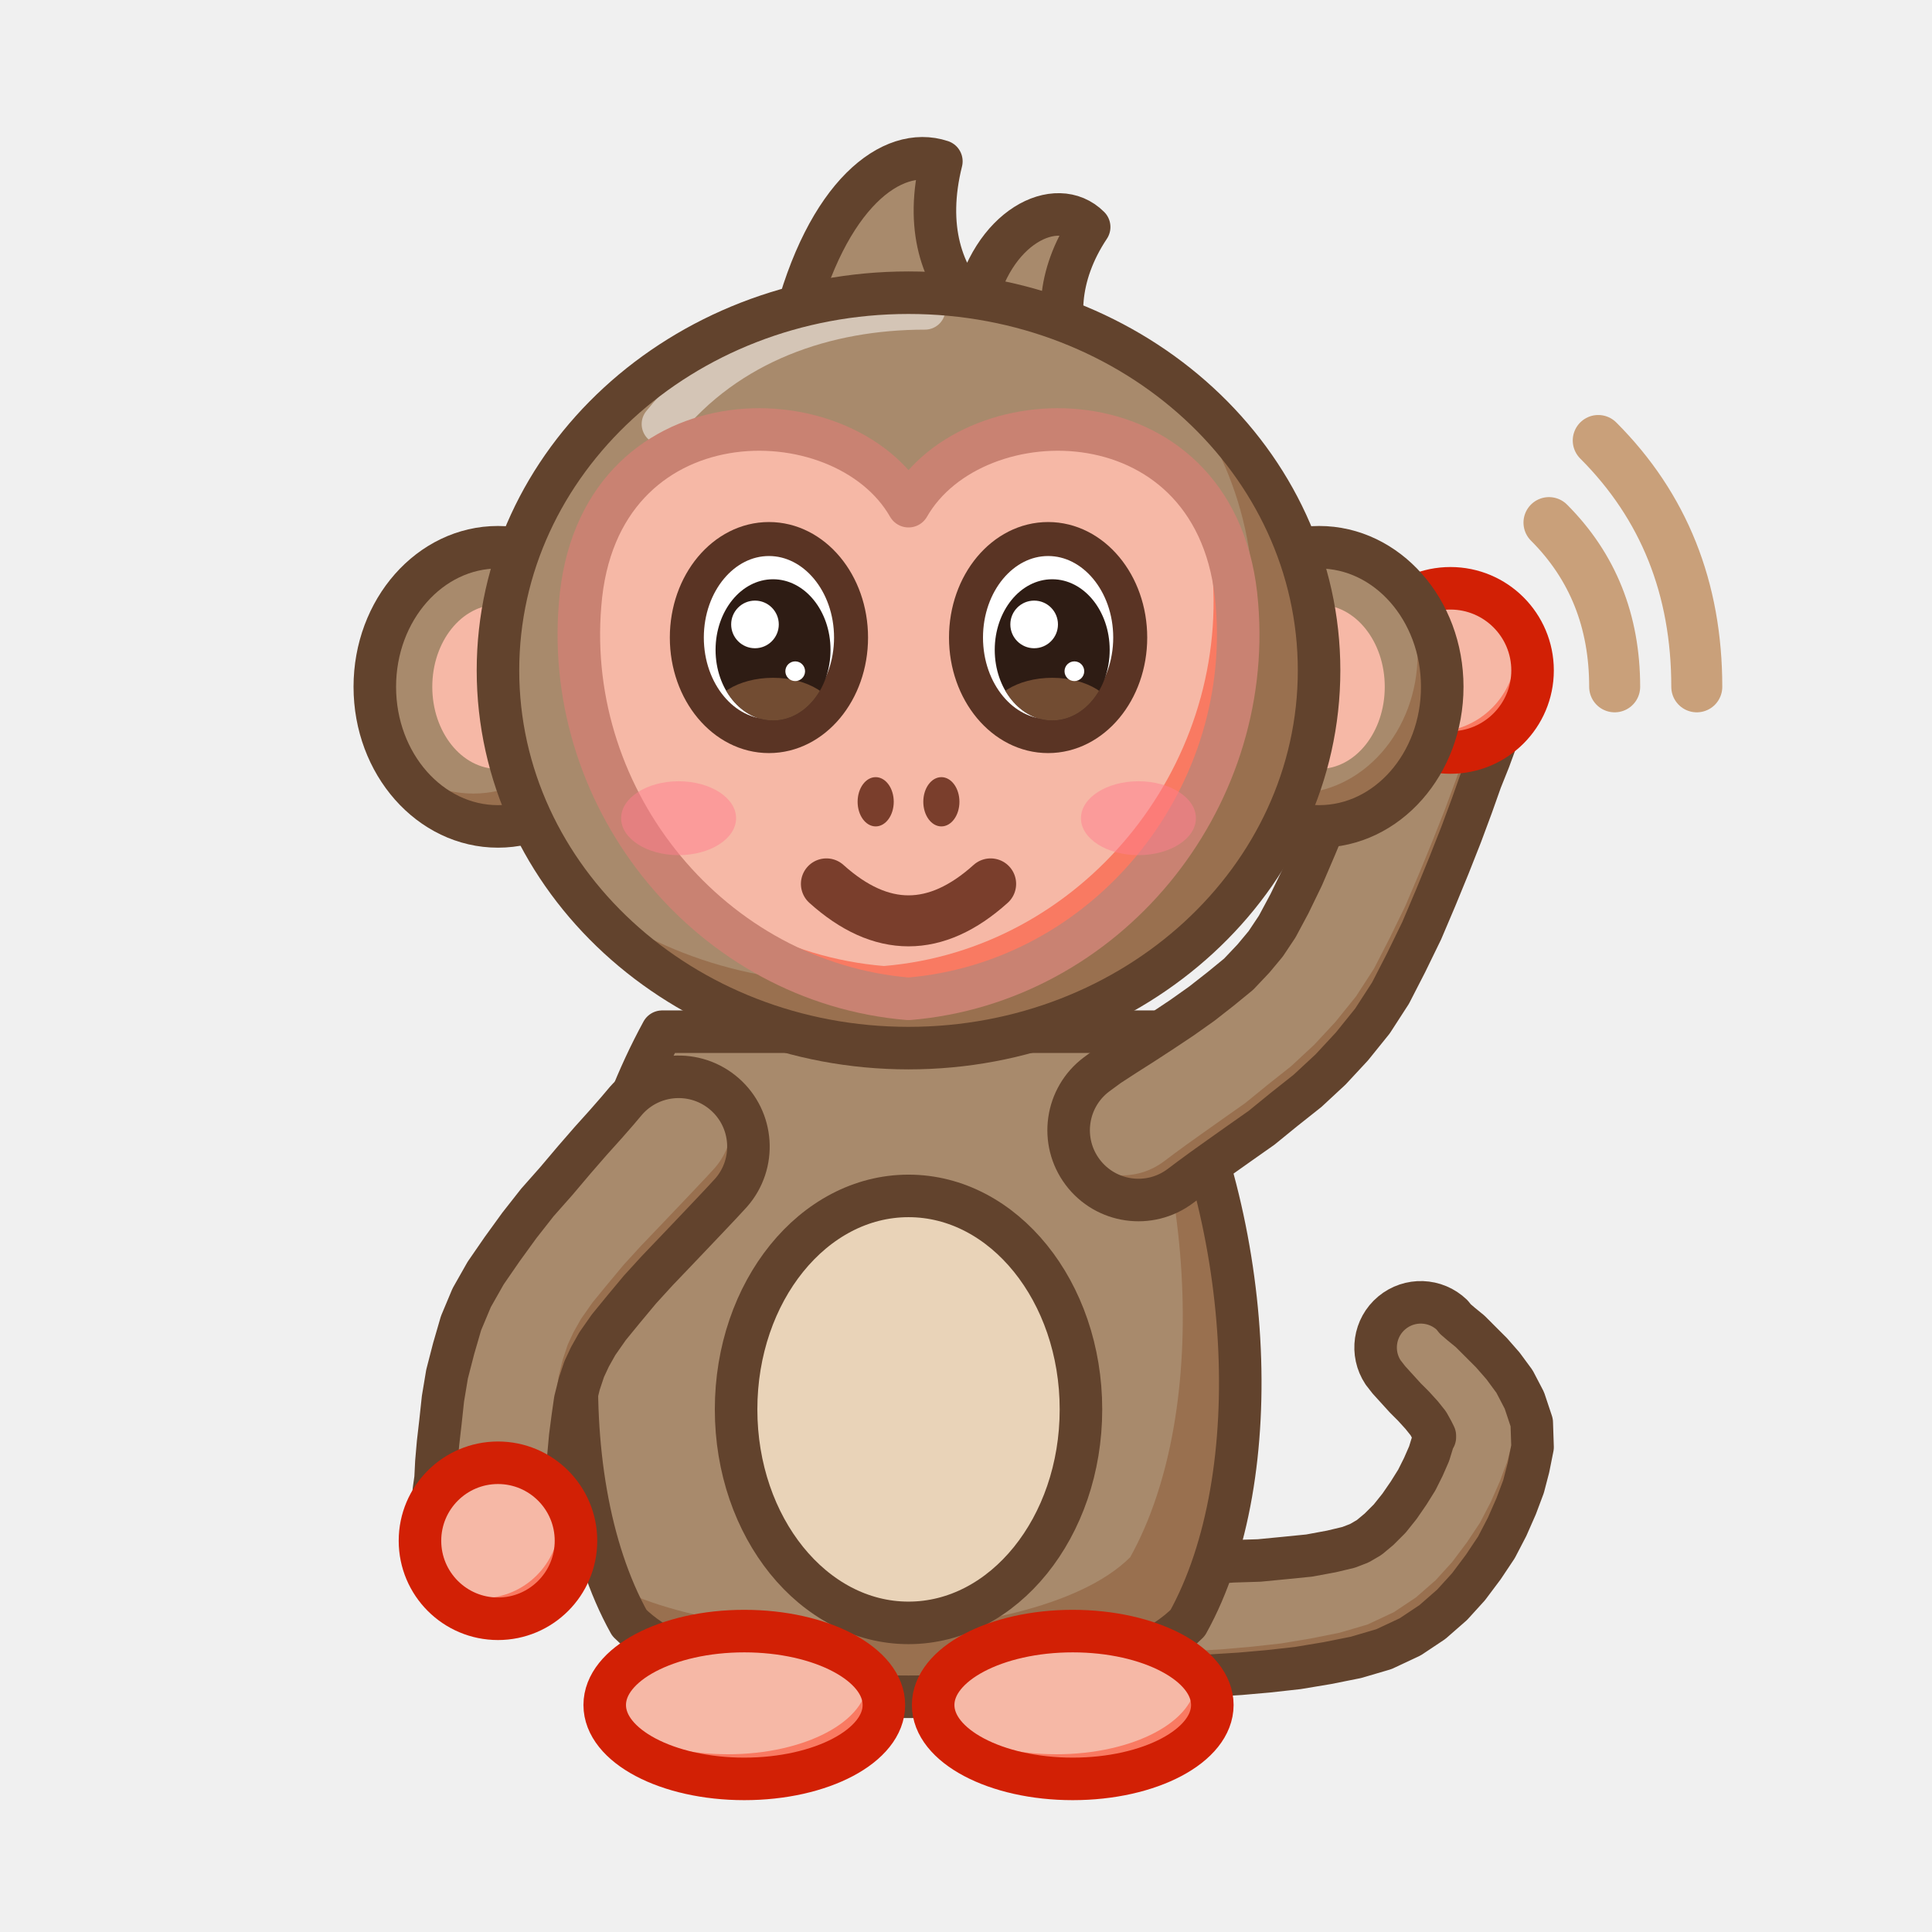
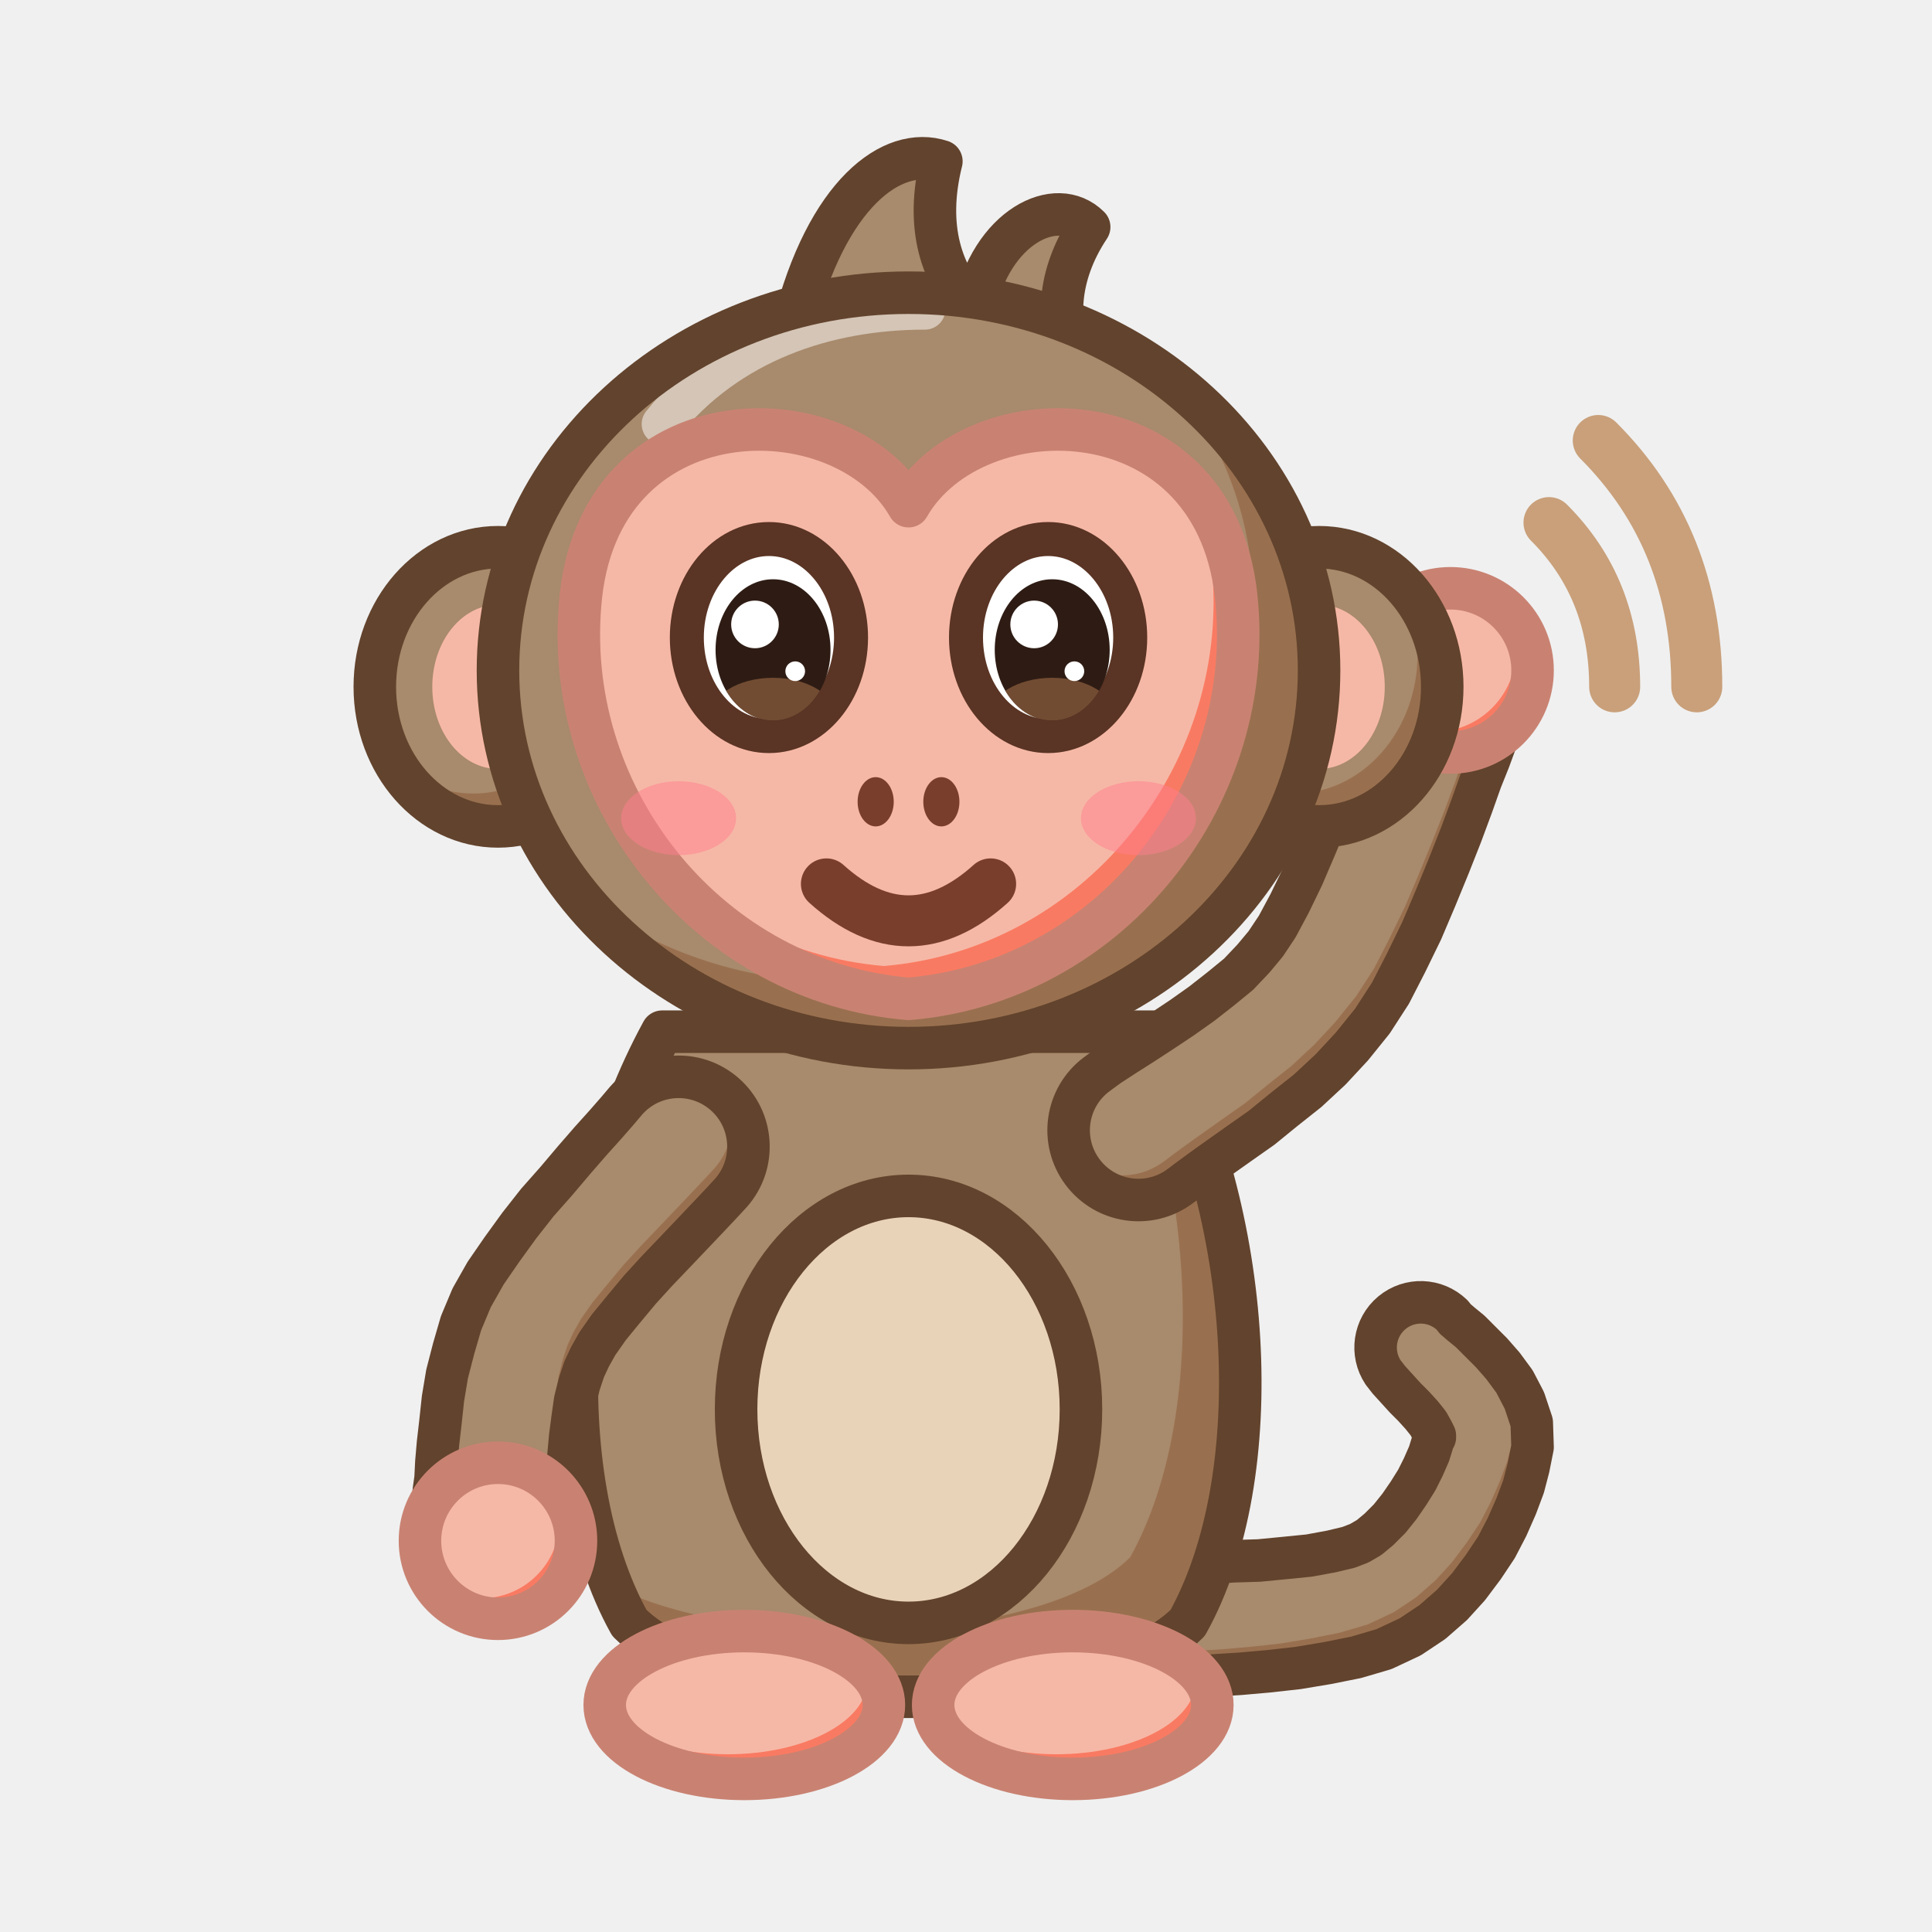
<svg xmlns="http://www.w3.org/2000/svg" viewBox="0 0 200 200" width="200" height="200">
  <defs>
    <clipPath id="c794ef7994">
      <path d="M30.7,91 L32.3,90.8 L34.5,90.6 L37.2,90.4 L40.4,90.2 L43.8,89.9 L47.4,89.5 L51,88.9 L54.5,88.2 L57.9,87.2 L61.1,85.7 L63.8,83.9 L66.2,81.8 L68.2,79.6 L70,77.2 L71.6,74.8 L72.9,72.3 L74,69.8 L74.9,67.4 L75.5,65.1 L76,62.6 L75.9,59.6 L75,56.9 L73.8,54.6 L72.4,52.7 L71,51.1 L69.6,49.7 L68.4,48.5 L67.3,47.6 L66.6,47 L66.2,46.5 A5.5,5.5 0 0 0 57.8,53.5 L57.8,53.5 L58.5,54.4 L59.5,55.5 L60.5,56.6 L61.5,57.6 L62.5,58.7 L63.3,59.7 L63.8,60.6 L64.1,61.2 L64.1,61.4 L64,61.4 L63.8,62.1 L63.4,63.4 L62.7,65 L61.9,66.6 L60.9,68.2 L59.8,69.8 L58.6,71.3 L57.3,72.6 L56.1,73.6 L54.9,74.3 L53.6,74.8 L51.5,75.3 L48.8,75.8 L45.8,76.1 L42.7,76.4 L39.5,76.5 L36.5,76.7 L33.7,76.8 L31.2,76.9 L29.3,77 A7,7 0 0 0 30.7,91Z" />
    </clipPath>
    <clipPath id="cff4c3b2f5">
      <path d="M-30,12 C-42,34 -44,66 -34,84 C-22,96 22,96 34,84 C44,66 42,34 30,12 Z" />
    </clipPath>
    <clipPath id="c17bd2196d">
      <path d="M-37,94 A17,9 0 1 0 -3,94 A17,9 0 1 0 -37,94Z" />
    </clipPath>
    <clipPath id="c585e8d36a">
      <path d="M3,94 A17,9 0 1 0 37,94 A17,9 0 1 0 3,94Z" />
    </clipPath>
    <clipPath id="cd61114eec">
      <path d="M-34.4,20.4 L-35.5,21.7 L-36.9,23.3 L-38.7,25.3 L-40.7,27.6 L-42.9,30.2 L-45.2,32.8 L-47.4,35.6 L-49.5,38.5 L-51.5,41.4 L-53.2,44.4 L-54.5,47.5 L-55.4,50.6 L-56.2,53.7 L-56.7,56.7 L-57,59.5 L-57.3,62.1 L-57.5,64.4 L-57.6,66.4 L-57.8,67.8 L-57.9,68.9 A8,8 0 0 0 -42.1,71.1 L-42.1,71.1 L-41.9,69.5 L-41.7,67.6 L-41.6,65.6 L-41.4,63.5 L-41.2,61.3 L-40.9,59 L-40.6,56.9 L-40.1,54.9 L-39.5,53.1 L-38.8,51.6 L-37.9,50 L-36.5,48 L-34.7,45.8 L-32.7,43.4 L-30.6,41.1 L-28.4,38.8 L-26.4,36.7 L-24.5,34.7 L-22.8,32.9 L-21.6,31.6 A8.5,8.5 0 0 0 -34.4,20.4Z" />
    </clipPath>
    <clipPath id="c26faf2588">
      <path d="M-59.5,74 A9.5,9.5 0 1 0 -40.5,74 A9.5,9.5 0 1 0 -59.5,74Z" />
    </clipPath>
    <clipPath id="c3aa9bee3e">
      <path d="M33.1,30.8 L34.3,29.9 L35.8,28.8 L37.9,27.3 L40.3,25.6 L43,23.7 L45.7,21.5 L48.6,19.2 L51.4,16.6 L54,13.8 L56.5,10.7 L58.7,7.3 L60.6,3.6 L62.5,-0.3 L64.2,-4.3 L65.8,-8.2 L67.3,-12 L68.6,-15.5 L69.7,-18.6 L70.7,-21.1 L71.4,-23 A8,8 0 0 0 56.6,-29 L56.6,-29 L55.7,-26.9 L54.7,-24.2 L53.6,-21.1 L52.3,-17.6 L51,-14 L49.5,-10.4 L48,-6.9 L46.4,-3.6 L44.9,-0.8 L43.5,1.3 L42,3.1 L40.2,5 L38,6.8 L35.7,8.6 L33.3,10.3 L30.9,11.9 L28.6,13.4 L26.4,14.8 L24.4,16.1 L22.9,17.2 A8.5,8.5 0 0 0 33.1,30.8Z" />
    </clipPath>
    <clipPath id="cdb1e09ea9">
      <path d="M56,-32 A10,10 0 1 0 76,-32 A10,10 0 1 0 56,-32Z" />
    </clipPath>
    <clipPath id="c8828a3d12">
      <path d="M-65,-30 A15,17 0 1 0 -35,-30 A15,17 0 1 0 -65,-30Z" />
    </clipPath>
    <clipPath id="c5f2e578f7">
      <path d="M35,-30 A15,17 0 1 0 65,-30 A15,17 0 1 0 35,-30Z" />
    </clipPath>
    <clipPath id="c8497bdb12">
      <path d="M-50,-32 A50,46 0 1 0 50,-32 A50,46 0 1 0 -50,-32Z" />
    </clipPath>
    <clipPath id="c939d18f2f">
      <path d="M0,-52 C8,-66 38,-66 40,-40 C42,-16 24,6 0,8 C-24,6 -42,-16 -40,-40 C-38,-66 -8,-66 0,-52Z" />
    </clipPath>
    <clipPath id="ccede4bd6e">
      <path d="M-23.5,-34.5 A7,8.6 0 1 0 -9.5,-34.5 A7,8.6 0 1 0 -23.5,-34.5Z" />
    </clipPath>
    <clipPath id="ce66a5e426">
      <path d="M10.5,-34.5 A7,8.6 0 1 0 24.5,-34.5 A7,8.6 0 1 0 10.5,-34.5Z" />
    </clipPath>
  </defs>
  <g transform="translate(100 100) scale(0.85 0.85) translate(-7 -4)">
    <path d="M30.7,91 L32.3,90.8 L34.5,90.6 L37.2,90.4 L40.4,90.2 L43.8,89.9 L47.4,89.5 L51,88.9 L54.5,88.2 L57.9,87.2 L61.1,85.7 L63.8,83.9 L66.2,81.8 L68.2,79.6 L70,77.2 L71.6,74.8 L72.9,72.3 L74,69.8 L74.9,67.4 L75.5,65.1 L76,62.6 L75.9,59.6 L75,56.9 L73.8,54.6 L72.4,52.7 L71,51.1 L69.6,49.7 L68.4,48.5 L67.3,47.6 L66.6,47 L66.2,46.5 A5.5,5.5 0 0 0 57.8,53.5 L57.8,53.5 L58.5,54.4 L59.5,55.5 L60.5,56.6 L61.5,57.6 L62.5,58.7 L63.3,59.7 L63.8,60.6 L64.1,61.2 L64.1,61.4 L64,61.4 L63.8,62.1 L63.4,63.4 L62.7,65 L61.9,66.6 L60.9,68.2 L59.8,69.8 L58.6,71.3 L57.3,72.6 L56.1,73.6 L54.9,74.3 L53.6,74.8 L51.5,75.3 L48.8,75.8 L45.8,76.1 L42.7,76.4 L39.5,76.5 L36.5,76.7 L33.7,76.8 L31.2,76.9 L29.3,77 A7,7 0 0 0 30.7,91Z" fill="#99704F" />
    <g clip-path="url(#c794ef7994)">
      <path d="M30.7,91 L32.3,90.8 L34.5,90.6 L37.2,90.4 L40.4,90.2 L43.8,89.9 L47.4,89.5 L51,88.9 L54.5,88.2 L57.9,87.2 L61.1,85.7 L63.8,83.9 L66.2,81.8 L68.2,79.6 L70,77.2 L71.6,74.8 L72.9,72.3 L74,69.8 L74.9,67.4 L75.5,65.1 L76,62.6 L75.9,59.6 L75,56.9 L73.8,54.6 L72.4,52.7 L71,51.1 L69.6,49.7 L68.4,48.5 L67.3,47.6 L66.6,47 L66.2,46.5 A5.5,5.5 0 0 0 57.8,53.5 L57.8,53.5 L58.5,54.4 L59.5,55.5 L60.5,56.6 L61.5,57.6 L62.5,58.7 L63.3,59.7 L63.8,60.6 L64.1,61.2 L64.1,61.4 L64,61.4 L63.8,62.1 L63.4,63.4 L62.7,65 L61.9,66.6 L60.9,68.2 L59.8,69.8 L58.6,71.3 L57.3,72.6 L56.1,73.6 L54.9,74.3 L53.6,74.8 L51.5,75.3 L48.8,75.8 L45.8,76.1 L42.7,76.4 L39.5,76.5 L36.5,76.7 L33.7,76.8 L31.2,76.9 L29.3,77 A7,7 0 0 0 30.7,91Z" fill="#A88A6C" transform="translate(-2 -3)" />
    </g>
    <path d="M30.7,91 L32.3,90.8 L34.5,90.6 L37.2,90.4 L40.4,90.2 L43.8,89.9 L47.4,89.5 L51,88.9 L54.5,88.2 L57.9,87.2 L61.1,85.7 L63.8,83.9 L66.2,81.8 L68.2,79.6 L70,77.2 L71.6,74.8 L72.9,72.3 L74,69.8 L74.9,67.4 L75.5,65.1 L76,62.6 L75.9,59.6 L75,56.9 L73.8,54.6 L72.4,52.7 L71,51.1 L69.6,49.7 L68.4,48.5 L67.3,47.6 L66.6,47 L66.2,46.5 A5.5,5.5 0 0 0 57.8,53.5 L57.8,53.5 L58.5,54.4 L59.5,55.5 L60.5,56.6 L61.5,57.6 L62.5,58.7 L63.3,59.7 L63.8,60.6 L64.1,61.2 L64.1,61.4 L64,61.4 L63.8,62.1 L63.4,63.4 L62.7,65 L61.9,66.6 L60.9,68.2 L59.8,69.8 L58.6,71.3 L57.3,72.6 L56.1,73.6 L54.9,74.3 L53.6,74.8 L51.5,75.3 L48.8,75.8 L45.8,76.1 L42.7,76.4 L39.5,76.5 L36.5,76.7 L33.7,76.8 L31.2,76.9 L29.3,77 A7,7 0 0 0 30.7,91Z" fill="none" stroke="#62432D" stroke-width="5.18" stroke-linejoin="round" />
    <path d="M-30,12 C-42,34 -44,66 -34,84 C-22,96 22,96 34,84 C44,66 42,34 30,12 Z" fill="#99704F" />
    <g clip-path="url(#cff4c3b2f5)">
      <path d="M-30,12 C-42,34 -44,66 -34,84 C-22,96 22,96 34,84 C44,66 42,34 30,12 Z" fill="#A88A6C" transform="translate(-7 -8)" />
    </g>
    <g clip-path="url(#cff4c3b2f5)">
      <path d="M-21,58 A21,26 0 1 0 21,58 A21,26 0 1 0 -21,58Z" fill="#E9D3B8" />
      <path d="M-21,58 A21,26 0 1 0 21,58 A21,26 0 1 0 -21,58Z" fill="none" stroke="#62432D" stroke-width="5.18" stroke-linejoin="round" />
    </g>
    <path d="M-30,12 C-42,34 -44,66 -34,84 C-22,96 22,96 34,84 C44,66 42,34 30,12 Z" fill="none" stroke="#62432D" stroke-width="5.18" stroke-linejoin="round" />
    <path d="M-37,94 A17,9 0 1 0 -3,94 A17,9 0 1 0 -37,94Z" fill="#F97A62" />
    <g clip-path="url(#c17bd2196d)">
      <path d="M-37,94 A17,9 0 1 0 -3,94 A17,9 0 1 0 -37,94Z" fill="#F6B8A6" transform="translate(-2 -3)" />
    </g>
-     <path d="M-37,94 A17,9 0 1 0 -3,94 A17,9 0 1 0 -37,94Z" fill="none" stroke="#D22005" stroke-width="5.18" stroke-linejoin="round" />
+     <path d="M-37,94 A17,9 0 1 0 -3,94 A17,9 0 1 0 -37,94Z" fill="none" stroke="#C98272" stroke-width="5.18" stroke-linejoin="round" />
    <path d="M3,94 A17,9 0 1 0 37,94 A17,9 0 1 0 3,94Z" fill="#F97A62" />
    <g clip-path="url(#c585e8d36a)">
      <path d="M3,94 A17,9 0 1 0 37,94 A17,9 0 1 0 3,94Z" fill="#F6B8A6" transform="translate(-2 -3)" />
    </g>
-     <path d="M3,94 A17,9 0 1 0 37,94 A17,9 0 1 0 3,94Z" fill="none" stroke="#D22005" stroke-width="5.18" stroke-linejoin="round" />
+     <path d="M3,94 A17,9 0 1 0 37,94 A17,9 0 1 0 3,94Z" fill="none" stroke="#C98272" stroke-width="5.18" stroke-linejoin="round" />
    <path d="M-34.4,20.4 L-35.5,21.7 L-36.9,23.3 L-38.7,25.3 L-40.7,27.6 L-42.9,30.2 L-45.2,32.8 L-47.4,35.6 L-49.5,38.5 L-51.5,41.4 L-53.2,44.4 L-54.5,47.5 L-55.4,50.6 L-56.2,53.7 L-56.7,56.7 L-57,59.5 L-57.3,62.1 L-57.5,64.4 L-57.6,66.4 L-57.8,67.8 L-57.9,68.9 A8,8 0 0 0 -42.1,71.1 L-42.1,71.1 L-41.9,69.5 L-41.7,67.6 L-41.6,65.6 L-41.4,63.5 L-41.2,61.3 L-40.9,59 L-40.6,56.9 L-40.1,54.9 L-39.5,53.1 L-38.8,51.6 L-37.9,50 L-36.5,48 L-34.7,45.8 L-32.7,43.4 L-30.6,41.1 L-28.4,38.8 L-26.4,36.7 L-24.5,34.7 L-22.8,32.9 L-21.6,31.6 A8.5,8.5 0 0 0 -34.4,20.4Z" fill="#99704F" />
    <g clip-path="url(#cd61114eec)">
      <path d="M-34.4,20.4 L-35.5,21.7 L-36.9,23.3 L-38.7,25.3 L-40.7,27.6 L-42.9,30.2 L-45.2,32.8 L-47.4,35.6 L-49.5,38.5 L-51.5,41.4 L-53.2,44.4 L-54.5,47.5 L-55.4,50.6 L-56.2,53.7 L-56.7,56.7 L-57,59.5 L-57.3,62.1 L-57.5,64.4 L-57.6,66.4 L-57.8,67.8 L-57.9,68.9 A8,8 0 0 0 -42.1,71.1 L-42.1,71.1 L-41.9,69.5 L-41.7,67.6 L-41.6,65.6 L-41.4,63.5 L-41.2,61.3 L-40.9,59 L-40.6,56.9 L-40.1,54.9 L-39.5,53.1 L-38.8,51.6 L-37.9,50 L-36.5,48 L-34.7,45.8 L-32.7,43.4 L-30.6,41.1 L-28.4,38.8 L-26.4,36.7 L-24.5,34.7 L-22.8,32.9 L-21.6,31.6 A8.5,8.5 0 0 0 -34.4,20.4Z" fill="#A88A6C" transform="translate(-2 -3)" />
    </g>
    <path d="M-34.4,20.4 L-35.5,21.7 L-36.9,23.3 L-38.7,25.3 L-40.7,27.6 L-42.9,30.2 L-45.2,32.8 L-47.4,35.6 L-49.5,38.5 L-51.5,41.4 L-53.2,44.4 L-54.5,47.5 L-55.4,50.6 L-56.2,53.7 L-56.7,56.7 L-57,59.5 L-57.3,62.1 L-57.5,64.4 L-57.6,66.4 L-57.8,67.8 L-57.9,68.9 A8,8 0 0 0 -42.1,71.1 L-42.1,71.1 L-41.9,69.5 L-41.7,67.6 L-41.6,65.6 L-41.4,63.5 L-41.2,61.3 L-40.9,59 L-40.6,56.9 L-40.1,54.9 L-39.5,53.1 L-38.8,51.6 L-37.9,50 L-36.5,48 L-34.7,45.8 L-32.7,43.4 L-30.6,41.1 L-28.4,38.8 L-26.4,36.7 L-24.5,34.7 L-22.8,32.9 L-21.6,31.6 A8.5,8.5 0 0 0 -34.4,20.4Z" fill="none" stroke="#62432D" stroke-width="5.18" stroke-linejoin="round" />
    <path d="M-59.5,74 A9.5,9.5 0 1 0 -40.5,74 A9.5,9.5 0 1 0 -59.5,74Z" fill="#F97A62" />
    <g clip-path="url(#c26faf2588)">
      <path d="M-59.5,74 A9.5,9.5 0 1 0 -40.5,74 A9.5,9.5 0 1 0 -59.5,74Z" fill="#F6B8A6" transform="translate(-2 -2.5)" />
    </g>
-     <path d="M-59.5,74 A9.5,9.5 0 1 0 -40.5,74 A9.5,9.5 0 1 0 -59.5,74Z" fill="none" stroke="#D22005" stroke-width="5.18" stroke-linejoin="round" />
+     <path d="M-59.5,74 A9.5,9.5 0 1 0 -40.5,74 A9.5,9.5 0 1 0 -59.5,74Z" fill="none" stroke="#C98272" stroke-width="5.18" stroke-linejoin="round" />
    <path d="M33.1,30.8 L34.3,29.9 L35.8,28.8 L37.9,27.3 L40.3,25.6 L43,23.7 L45.7,21.5 L48.6,19.2 L51.4,16.6 L54,13.8 L56.5,10.7 L58.7,7.3 L60.6,3.6 L62.5,-0.3 L64.2,-4.3 L65.8,-8.2 L67.3,-12 L68.6,-15.5 L69.7,-18.6 L70.7,-21.1 L71.4,-23 A8,8 0 0 0 56.6,-29 L56.6,-29 L55.7,-26.9 L54.7,-24.2 L53.6,-21.1 L52.3,-17.6 L51,-14 L49.5,-10.4 L48,-6.9 L46.4,-3.6 L44.9,-0.8 L43.5,1.3 L42,3.1 L40.2,5 L38,6.8 L35.7,8.6 L33.3,10.3 L30.9,11.9 L28.6,13.4 L26.4,14.8 L24.4,16.1 L22.9,17.2 A8.5,8.5 0 0 0 33.1,30.8Z" fill="#99704F" />
    <g clip-path="url(#c3aa9bee3e)">
      <path d="M33.1,30.8 L34.3,29.9 L35.8,28.8 L37.9,27.3 L40.3,25.6 L43,23.7 L45.7,21.5 L48.6,19.2 L51.4,16.6 L54,13.8 L56.5,10.7 L58.7,7.3 L60.6,3.6 L62.5,-0.3 L64.2,-4.3 L65.8,-8.2 L67.3,-12 L68.6,-15.5 L69.7,-18.6 L70.7,-21.1 L71.4,-23 A8,8 0 0 0 56.6,-29 L56.6,-29 L55.7,-26.9 L54.7,-24.2 L53.6,-21.1 L52.3,-17.6 L51,-14 L49.5,-10.4 L48,-6.9 L46.4,-3.6 L44.9,-0.8 L43.5,1.3 L42,3.1 L40.2,5 L38,6.8 L35.7,8.6 L33.3,10.3 L30.9,11.9 L28.6,13.4 L26.4,14.8 L24.4,16.1 L22.9,17.2 A8.5,8.5 0 0 0 33.1,30.8Z" fill="#A88A6C" transform="translate(-2 -3)" />
    </g>
    <path d="M33.1,30.8 L34.3,29.9 L35.8,28.8 L37.9,27.3 L40.3,25.6 L43,23.7 L45.7,21.5 L48.6,19.2 L51.4,16.6 L54,13.8 L56.5,10.7 L58.7,7.3 L60.6,3.6 L62.5,-0.3 L64.2,-4.3 L65.8,-8.2 L67.3,-12 L68.6,-15.5 L69.7,-18.6 L70.7,-21.1 L71.4,-23 A8,8 0 0 0 56.6,-29 L56.6,-29 L55.7,-26.9 L54.7,-24.2 L53.6,-21.1 L52.3,-17.6 L51,-14 L49.5,-10.4 L48,-6.9 L46.4,-3.6 L44.9,-0.8 L43.5,1.3 L42,3.1 L40.2,5 L38,6.8 L35.7,8.6 L33.3,10.3 L30.9,11.9 L28.6,13.4 L26.4,14.8 L24.4,16.1 L22.9,17.2 A8.5,8.5 0 0 0 33.1,30.8Z" fill="none" stroke="#62432D" stroke-width="5.18" stroke-linejoin="round" />
    <path d="M56,-32 A10,10 0 1 0 76,-32 A10,10 0 1 0 56,-32Z" fill="#F97A62" />
    <g clip-path="url(#cdb1e09ea9)">
      <path d="M56,-32 A10,10 0 1 0 76,-32 A10,10 0 1 0 56,-32Z" fill="#F6B8A6" transform="translate(-2 -2.5)" />
    </g>
-     <path d="M56,-32 A10,10 0 1 0 76,-32 A10,10 0 1 0 56,-32Z" fill="none" stroke="#D22005" stroke-width="5.18" stroke-linejoin="round" />
+     <path d="M56,-32 A10,10 0 1 0 76,-32 A10,10 0 1 0 56,-32Z" fill="none" stroke="#C98272" stroke-width="5.18" stroke-linejoin="round" />
    <path d="M78,-50 Q86,-42 86,-30 M84,-60 Q96,-48 96,-30" fill="none" stroke="#C9A07A" stroke-width="6.21" stroke-linecap="round" stroke-linejoin="round" />
    <path d="M-65,-30 A15,17 0 1 0 -35,-30 A15,17 0 1 0 -65,-30Z" fill="#99704F" />
    <g clip-path="url(#c8828a3d12)">
      <path d="M-65,-30 A15,17 0 1 0 -35,-30 A15,17 0 1 0 -65,-30Z" fill="#A88A6C" transform="translate(-3 -4)" />
    </g>
    <path d="M-65,-30 A15,17 0 1 0 -35,-30 A15,17 0 1 0 -65,-30Z" fill="none" stroke="#62432D" stroke-width="5.18" stroke-linejoin="round" />
    <path d="M-58,-30 A8,10 0 1 0 -42,-30 A8,10 0 1 0 -58,-30Z" fill="#F6B8A6" />
    <path d="M35,-30 A15,17 0 1 0 65,-30 A15,17 0 1 0 35,-30Z" fill="#99704F" />
    <g clip-path="url(#c5f2e578f7)">
      <path d="M35,-30 A15,17 0 1 0 65,-30 A15,17 0 1 0 35,-30Z" fill="#A88A6C" transform="translate(-3 -4)" />
    </g>
    <path d="M35,-30 A15,17 0 1 0 65,-30 A15,17 0 1 0 35,-30Z" fill="none" stroke="#62432D" stroke-width="5.18" stroke-linejoin="round" />
    <path d="M42,-30 A8,10 0 1 0 58,-30 A8,10 0 1 0 42,-30Z" fill="#F6B8A6" />
    <path d="M-14,-74 C-10,-90 -2,-96 4,-94 C2,-86 4,-80 8,-76 C10,-86 18,-90 22,-86 C18,-80 18,-74 20,-70Z" fill="#A88A6C" />
    <path d="M-14,-74 C-10,-90 -2,-96 4,-94 C2,-86 4,-80 8,-76 C10,-86 18,-90 22,-86 C18,-80 18,-74 20,-70Z" fill="none" stroke="#62432D" stroke-width="5.18" stroke-linejoin="round" />
    <path d="M-50,-32 A50,46 0 1 0 50,-32 A50,46 0 1 0 -50,-32Z" fill="#99704F" />
    <g clip-path="url(#c8497bdb12)">
      <path d="M-50,-32 A50,46 0 1 0 50,-32 A50,46 0 1 0 -50,-32Z" fill="#A88A6C" transform="translate(-8 -8)" />
    </g>
    <path d="M-30,-62 C-22,-72 -10,-76 2,-76" fill="none" stroke="#FFFFFF" stroke-width="5" stroke-linecap="round" stroke-linejoin="round" opacity="0.5" />
    <path d="M-50,-32 A50,46 0 1 0 50,-32 A50,46 0 1 0 -50,-32Z" fill="none" stroke="#62432D" stroke-width="5.18" stroke-linejoin="round" />
    <path d="M0,-52 C8,-66 38,-66 40,-40 C42,-16 24,6 0,8 C-24,6 -42,-16 -40,-40 C-38,-66 -8,-66 0,-52Z" fill="#F97A62" />
    <g clip-path="url(#c939d18f2f)">
      <path d="M0,-52 C8,-66 38,-66 40,-40 C42,-16 24,6 0,8 C-24,6 -42,-16 -40,-40 C-38,-66 -8,-66 0,-52Z" fill="#F6B8A6" transform="translate(-3 -4)" />
    </g>
    <path d="M0,-52 C8,-66 38,-66 40,-40 C42,-16 24,6 0,8 C-24,6 -42,-16 -40,-40 C-38,-66 -8,-66 0,-52Z" fill="none" stroke="#C98272" stroke-width="5.18" stroke-linejoin="round" />
    <path d="M-27,-36 A10,12 0 1 0 -7,-36 A10,12 0 1 0 -27,-36Z" fill="#FFFFFF" />
    <path d="M-27,-36 A10,12 0 1 0 -7,-36 A10,12 0 1 0 -27,-36Z" fill="none" stroke="#5A3424" stroke-width="4.14" stroke-linejoin="round" />
    <path d="M-23.5,-34.5 A7,8.6 0 1 0 -9.5,-34.5 A7,8.6 0 1 0 -23.5,-34.5Z" fill="#2E1C14" />
    <g clip-path="url(#ccede4bd6e)">
      <ellipse cx="-16.5" cy="-26.3" rx="7.7" ry="4.8" fill="#83573A" opacity=".8" />
    </g>
    <circle cx="-18.7" cy="-37.6" r="2.9" fill="#FFFFFF" />
    <circle cx="-13.8" cy="-31.9" r="1.2" fill="#FFFFFF" />
    <path d="M7,-36 A10,12 0 1 0 27,-36 A10,12 0 1 0 7,-36Z" fill="#FFFFFF" />
    <path d="M7,-36 A10,12 0 1 0 27,-36 A10,12 0 1 0 7,-36Z" fill="none" stroke="#5A3424" stroke-width="4.14" stroke-linejoin="round" />
    <path d="M10.5,-34.5 A7,8.6 0 1 0 24.5,-34.5 A7,8.6 0 1 0 10.5,-34.5Z" fill="#2E1C14" />
    <g clip-path="url(#ce66a5e426)">
      <ellipse cx="17.5" cy="-26.3" rx="7.7" ry="4.8" fill="#83573A" opacity=".8" />
    </g>
    <circle cx="15.3" cy="-37.6" r="2.9" fill="#FFFFFF" />
    <circle cx="20.2" cy="-31.9" r="1.2" fill="#FFFFFF" />
    <path d="M-6.2,-16 A2.2,3 0 1 0 -1.8,-16 A2.2,3 0 1 0 -6.2,-16Z" fill="#7A3E2C" />
    <path d="M1.8,-16 A2.2,3 0 1 0 6.2,-16 A2.2,3 0 1 0 1.8,-16Z" fill="#7A3E2C" />
    <ellipse cx="-28" cy="-14" rx="7" ry="4.5" fill="#FF7E8E" opacity="0.5" />
    <ellipse cx="28" cy="-14" rx="7" ry="4.5" fill="#FF7E8E" opacity="0.5" />
    <path d="M-10,-6 Q0,3 10,-6" fill="none" stroke="#7A3E2C" stroke-width="6.21" stroke-linecap="round" stroke-linejoin="round" />
  </g>
</svg>
